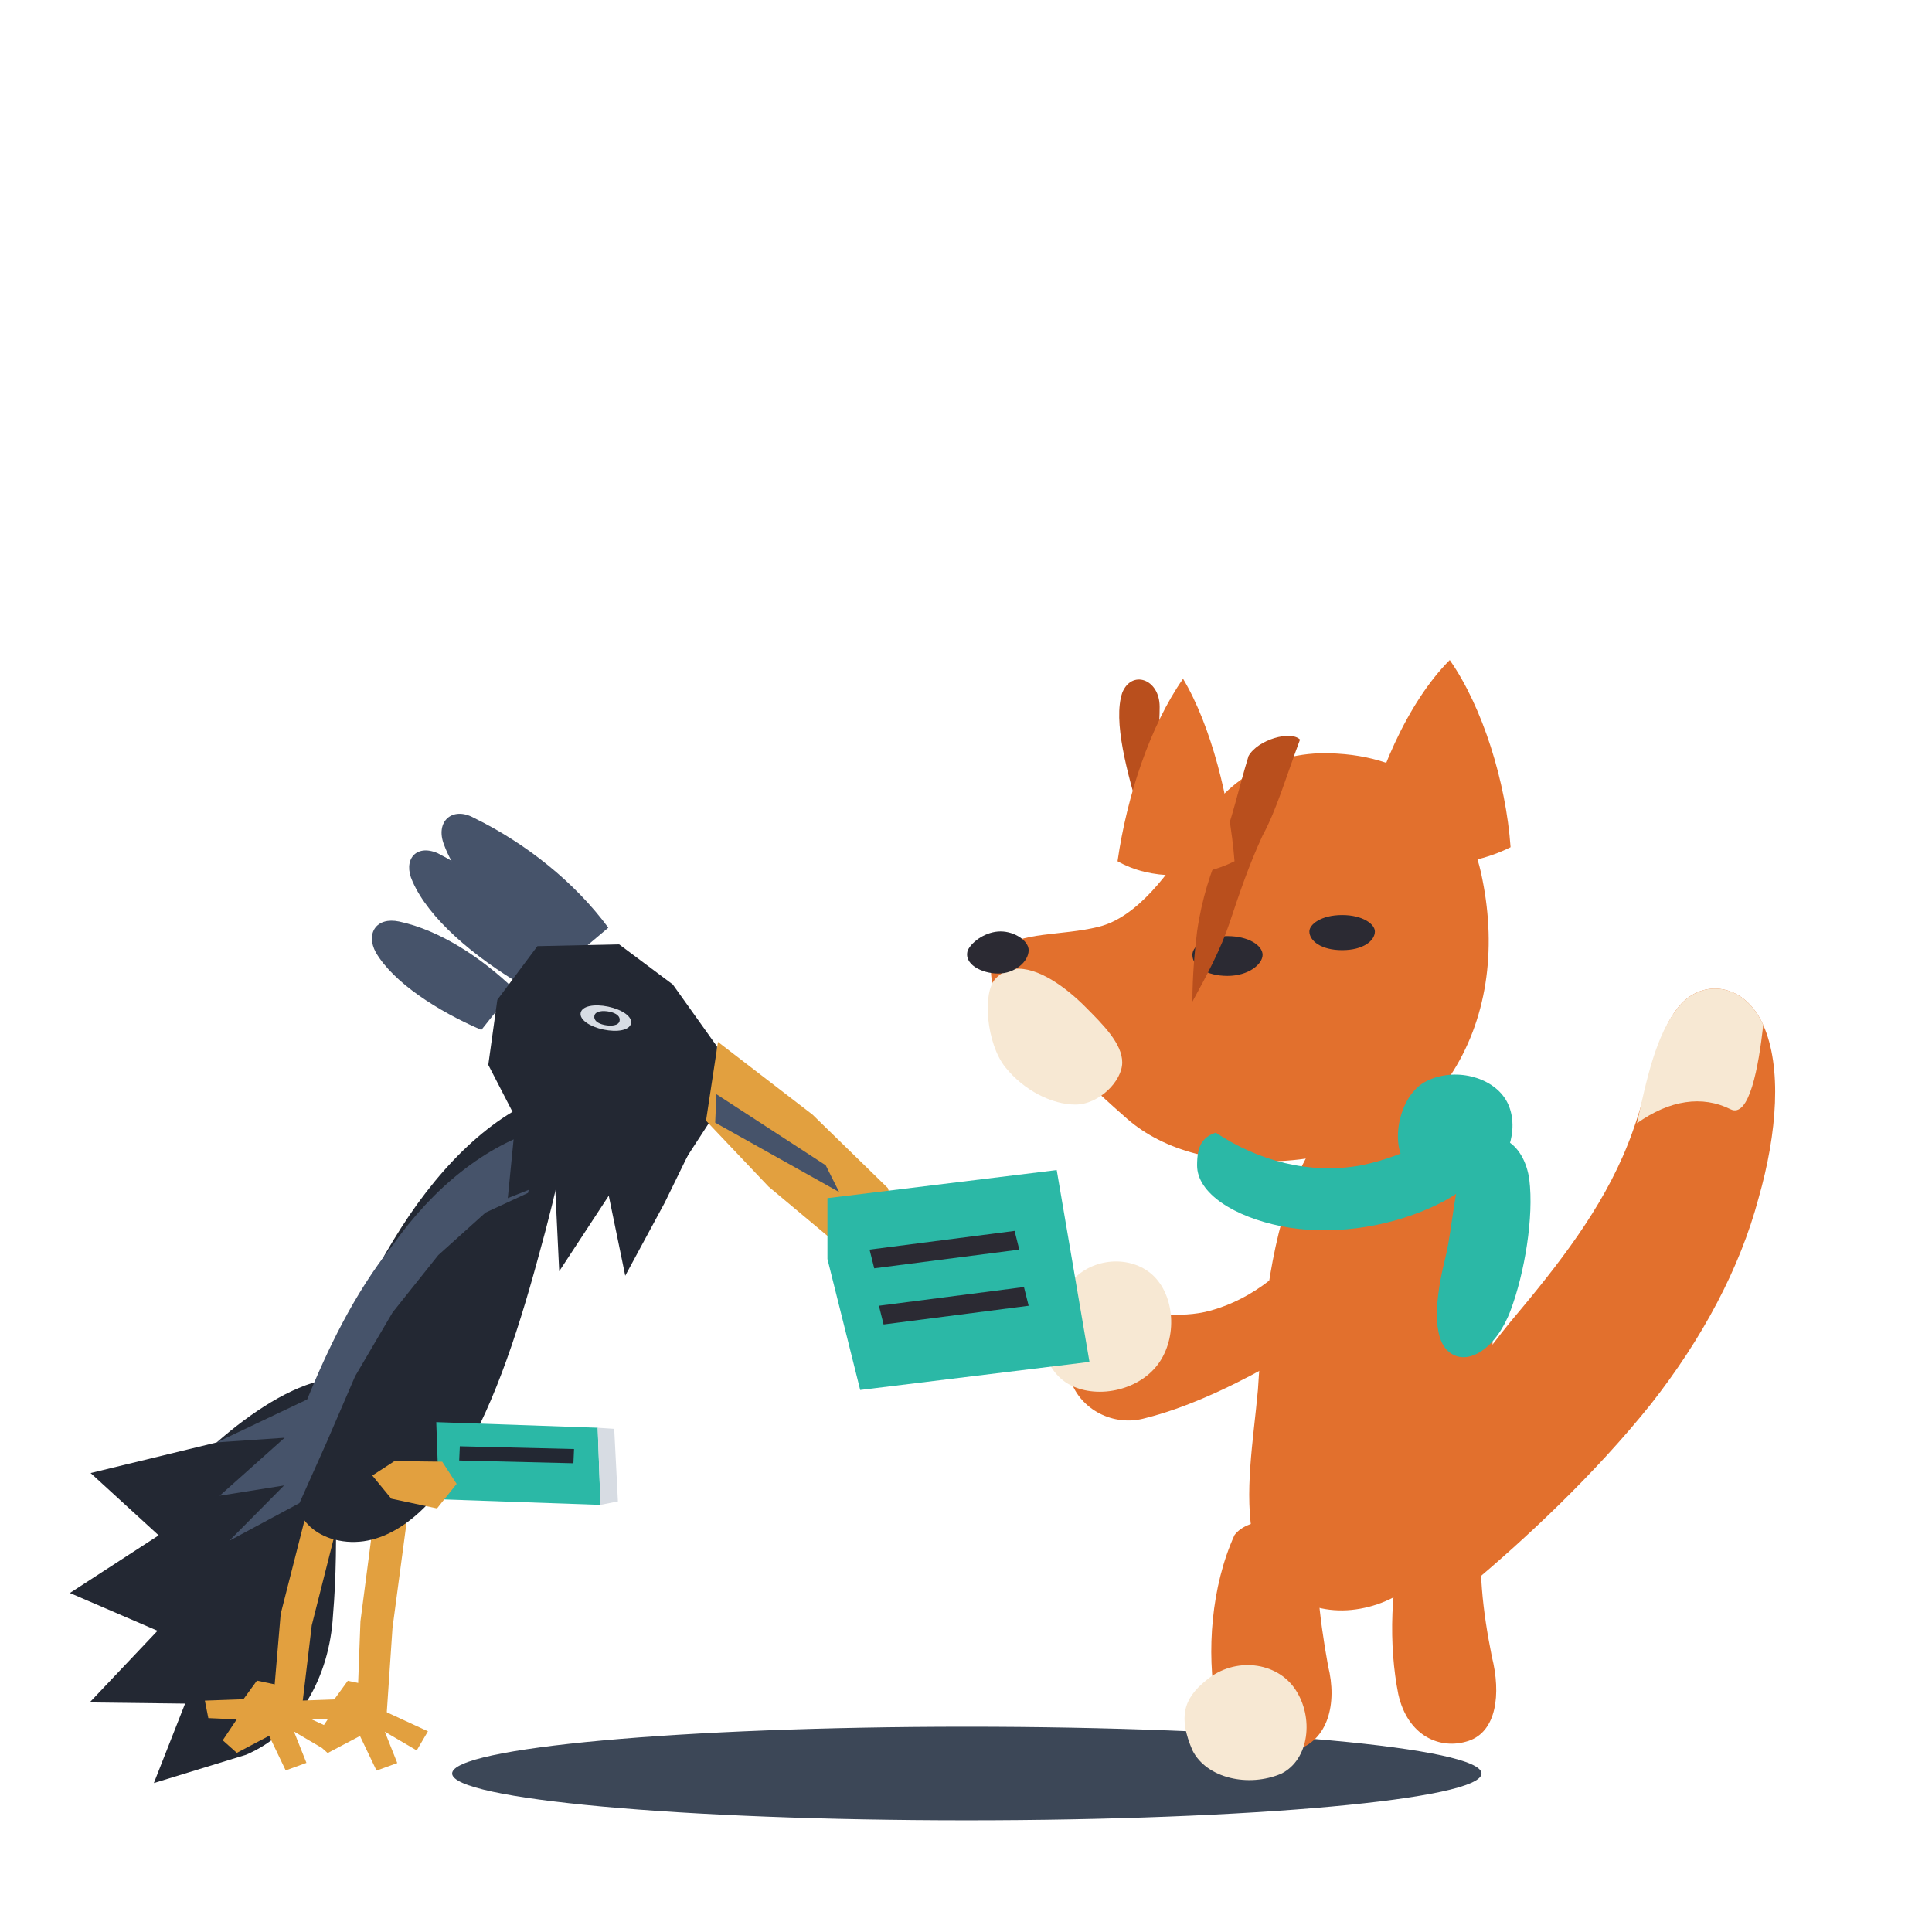
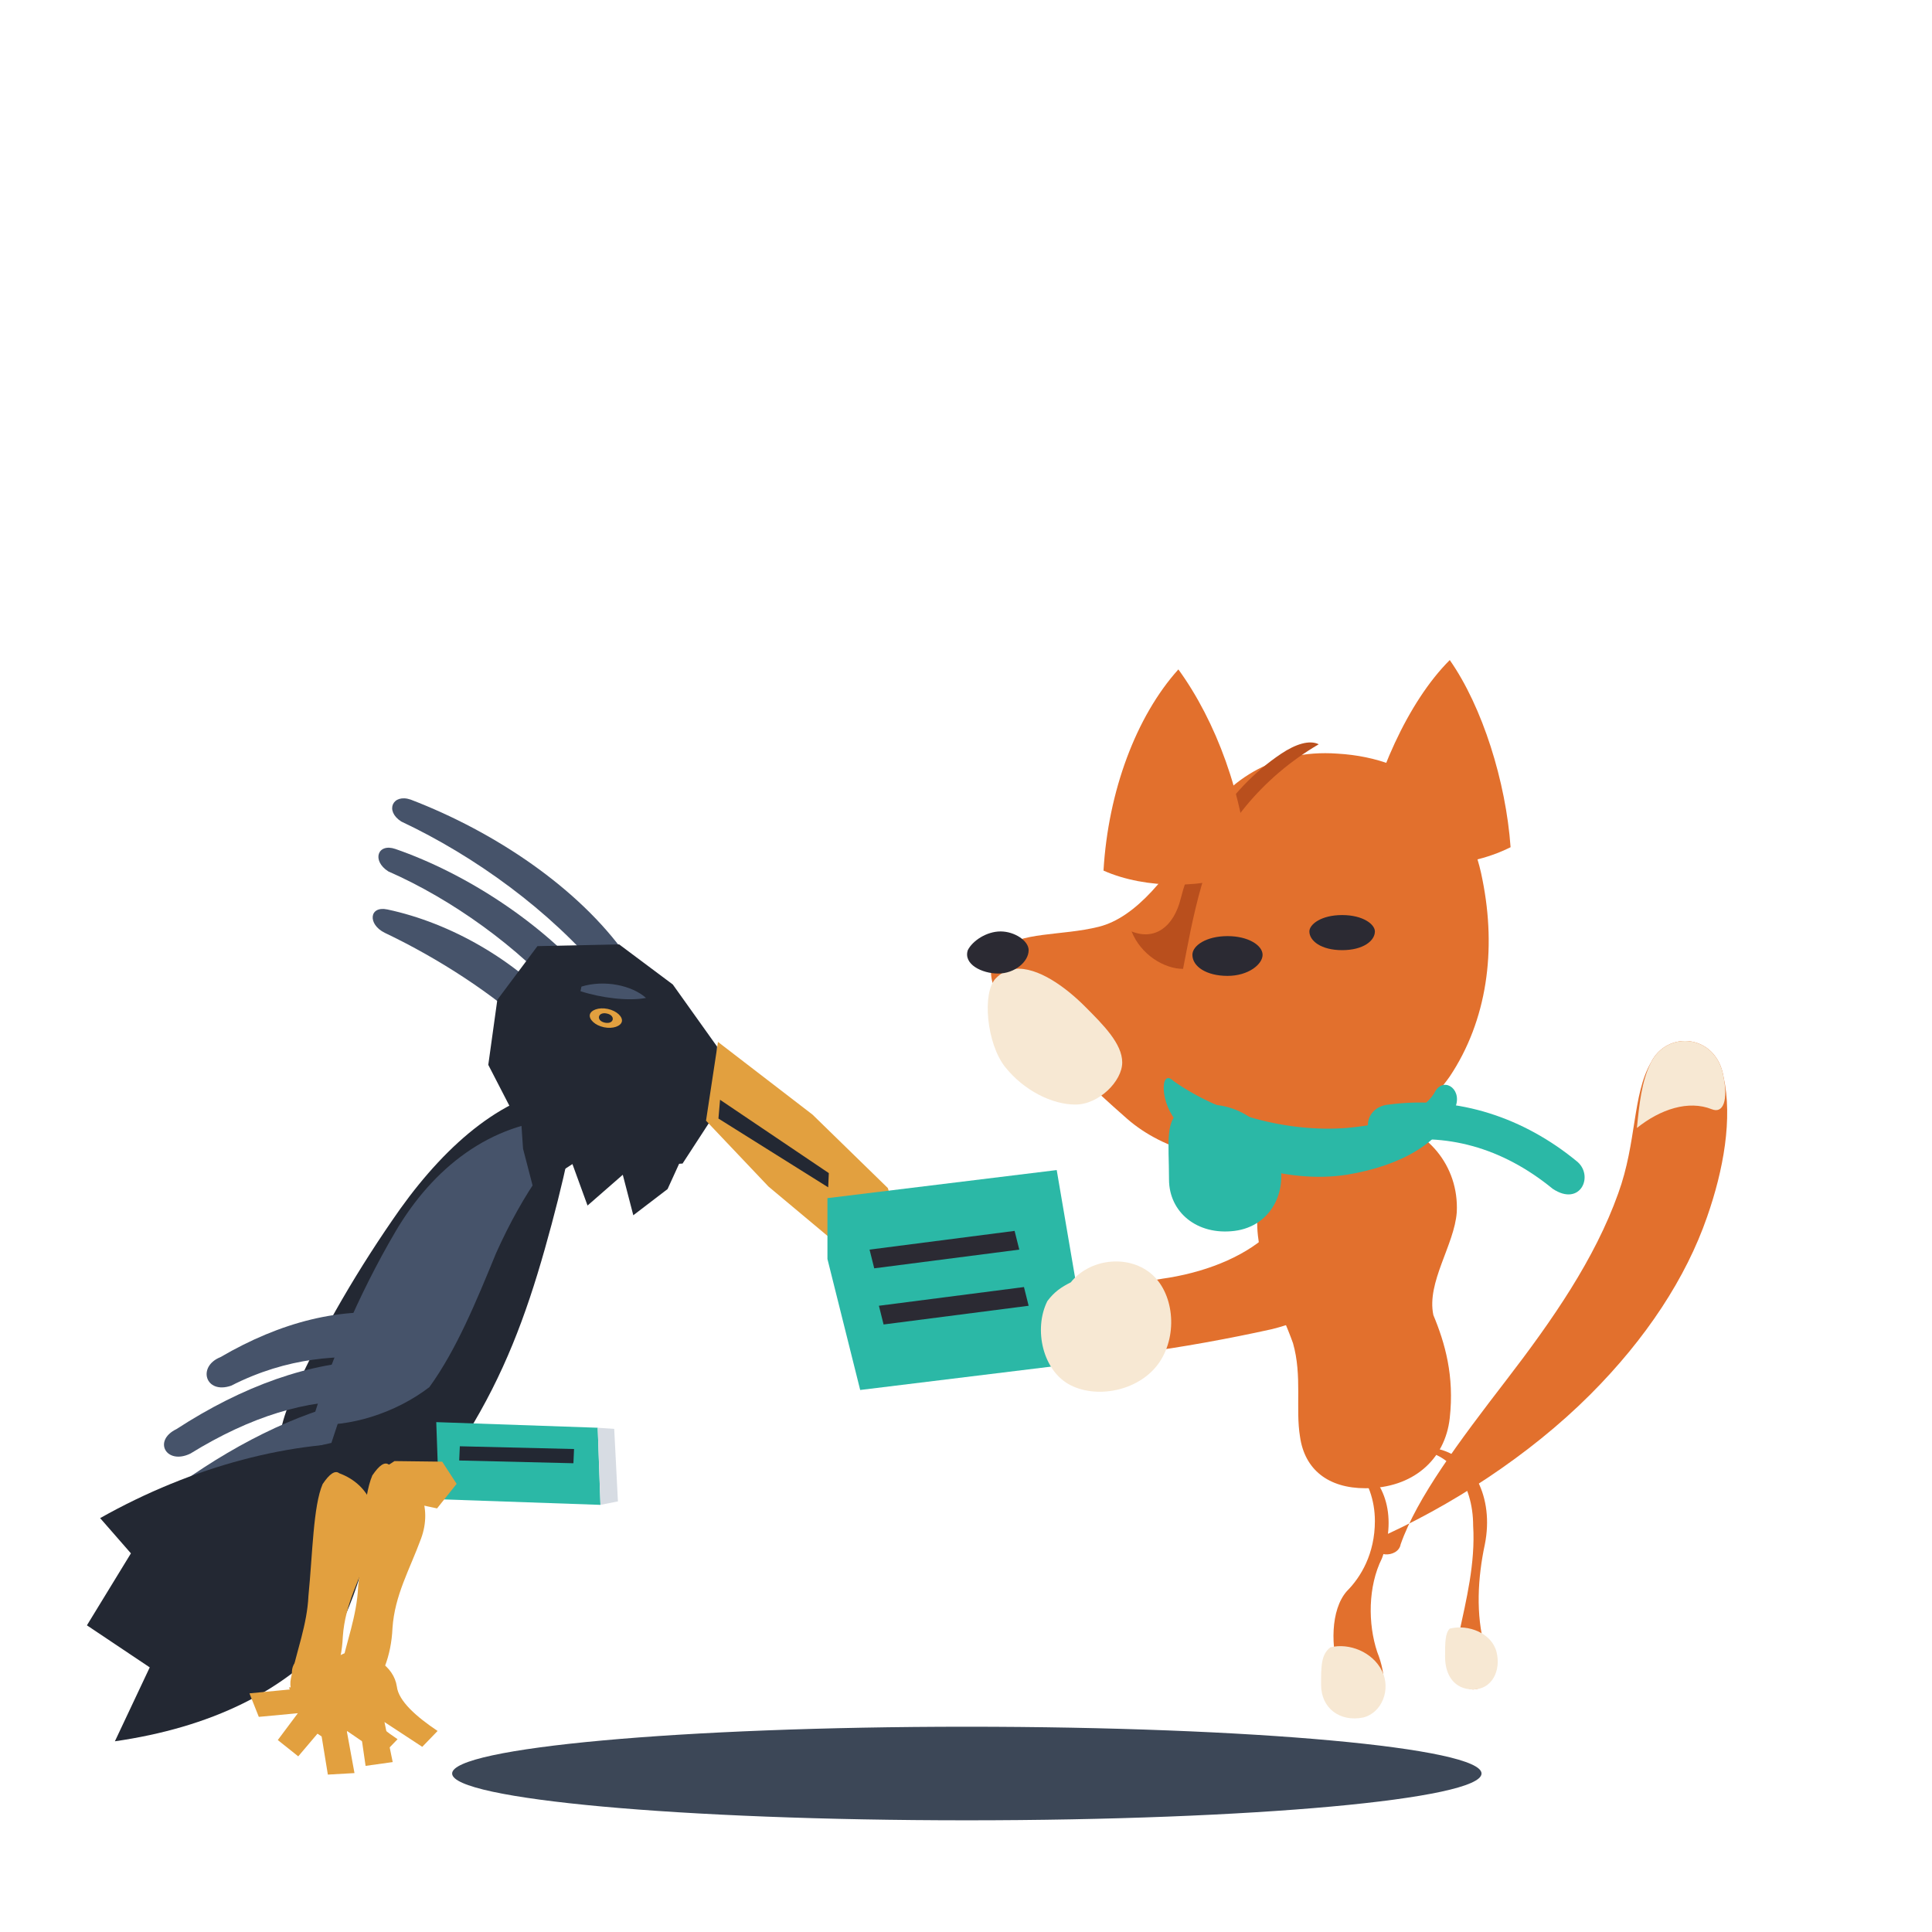
<svg xmlns="http://www.w3.org/2000/svg" viewBox="0 0 512 512" width="512" height="512" role="img" aria-labelledby="title desc">
  <path id="ground-shadow" fill="#3C4757" d="M 119.82 470 C 119.82 463.18 180.58 457.6 256.22 457.6 C 331.86 457.6 392.62 463.18 392.62 470 C 392.62 476.82 331.86 482.4 256.22 482.4 C 180.58 482.4 119.82 476.82 119.82 470 Z" />
-   <path id="crest-1" fill="#46536A" d="M 161.211 245.856 C 152.357 233.833 139.349 223.462 125.568 216.729 C 119.89 213.621 115.22 217.699 117.699 223.93 C 121.701 234.923 134.451 246.507 150.4 254.968 Z" />
-   <path id="crest-2" fill="#46536A" d="M 149.445 253.497 C 140.334 242.686 128.539 232.573 115.97 226.098 C 110.163 223.596 106.706 227.932 109.314 233.557 C 113.574 243.337 125.369 253.45 138.892 261.396 Z" />
-   <path id="crest-3" fill="#46536A" d="M 136.209 262.093 C 127.795 253.966 116.697 246.536 105.781 244.216 C 99.716 242.927 96.865 247.392 99.602 252.41 C 104.248 260.37 115.953 267.929 127.566 272.933 Z" />
-   <path id="tail" fill="#232833" d="M 86.322 365.582 C 77.058 367.416 66.763 374.102 57.423 382.258 L 24.007 390.368 L 42.048 406.88 L 18.517 422.161 L 41.744 432.169 L 23.761 451.165 L 49.05 451.47 L 40.771 472.529 L 65.181 465.04 C 79.115 459.128 87.318 444.392 88.244 428.108 C 89.943 408.186 88.777 383.852 86.322 365.582 Z" />
-   <path id="legs" fill="#E2A03F" d="M 82.045 397.633 L 90.535 399.438 L 82.619 430.716 L 79.373 457.915 L 71.838 457.581 L 74.386 427.698 Z M 99.541 398.817 L 108.289 399.409 L 104.012 431.46 L 102.236 457.704 L 94.443 458.583 L 95.521 429.655 Z" />
-   <path id="feet" fill="#E2A03F" d="M 68.093 445.376 L 76.584 447.181 L 76.637 452.897 L 89.334 458.765 L 86.354 463.836 L 77.902 458.87 L 81.207 467.179 L 75.711 469.18 L 71.322 460.007 L 62.756 464.525 L 59.026 461.197 L 62.741 455.648 L 55.206 455.314 L 54.289 450.682 L 64.508 450.318 Z M 92.17 445.423 L 100.66 447.228 L 100.713 452.943 L 113.41 458.812 L 110.431 463.883 L 101.979 458.917 L 105.283 467.226 L 99.787 469.227 L 95.398 460.054 L 86.832 464.571 L 83.102 461.243 L 86.817 455.694 L 79.282 455.36 L 78.365 450.729 L 88.584 450.365 Z" />
-   <path id="body" fill="#232833" d="M 146.82 289.702 C 131.931 294.144 117.664 307.591 106.261 325.451 C 94.859 343.311 86.837 363.156 80.545 380.834 C 75.025 394.874 78.072 404.395 87.517 407.671 C 99.389 411.462 111.154 403.821 120.57 389.342 C 129.986 374.863 136.795 354.76 142.648 333.185 C 147.986 314.037 151.338 298.269 150.201 291.689 Z" />
-   <path id="wing" fill="#46536A" d="M 143.545 299.148 C 128.656 303.589 114.904 314.611 104.017 330.045 C 93.646 343.053 86.656 358.047 81.394 370.873 L 57.423 382.258 L 75.435 381.016 L 58.226 396.374 L 75.283 393.661 L 60.757 408.321 L 79.361 398.331 L 86.609 382.123 L 94.115 364.703 L 104.047 347.799 L 116.146 332.623 L 128.685 321.343 L 139.935 316.128 Z" />
+   <path id="crest-1" fill="#46536A" d="M 165.986 253.21 C 153.312 235.303 131.117 220.444 108.845 211.907 C 104.122 210.269 101.878 214.863 106.343 217.714 C 125.931 226.948 145.701 241.292 159.846 258.243 Z" />
+   <path id="crest-2" fill="#46536A" d="M 156.904 260.153 C 143.715 244.673 123.687 231.542 104.796 224.991 C 100.073 223.353 98.436 228.076 102.901 230.927 C 119.714 238.304 137.316 250.919 149.551 264.929 Z" />
+   <path id="crest-3" fill="#46536A" d="M 147.822 267.097 C 136.543 254.558 119.638 244.626 102.658 241.017 C 97.806 239.985 97.381 244.966 101.975 247.21 C 116.363 254.071 130.841 263.487 141.424 273.343 Z" />
+   <path id="body" fill="#232833" d="M 150.975 288.05 C 134.176 289.55 118.695 302.74 106.08 320.342 C 95.193 335.775 85.261 352.68 78.013 368.887 C 71.281 382.668 72.599 394.358 83.258 397.891 C 98.767 402.456 114.172 395.588 123.846 379.897 C 133.52 364.205 139.297 348.953 144.377 331.017 C 149.457 313.082 152.809 297.314 153.143 289.779 Z" />
+   <path id="wing" fill="#46536A" d="M 149.17 296.54 C 129.945 297.525 114.722 309.502 104.791 326.406 C 94.859 343.311 87.095 361.944 82.531 377.453 C 92.492 378.303 104.697 374.559 113.779 367.615 C 120.951 357.73 126.213 344.904 131.475 332.078 C 138.723 315.871 147.623 303.818 153.506 299.997 C 155.234 297.829 151.853 295.843 149.17 296.54 Z" />
+   <path id="wing-primary-1" fill="#46536A" d="M 106.472 348.314 C 90.447 346.176 74.345 350.36 58.425 359.653 C 52.194 362.131 54.414 369.576 61.252 367.226 C 76.179 359.623 90.295 358.82 102.681 360.186 Z" />
+   <path id="wing-primary-2" fill="#46536A" d="M 98.785 360.625 C 82.244 360.912 64.413 367.264 46.765 378.725 C 40.405 381.81 44.096 388.299 50.456 385.214 C 66.505 375.315 81.394 370.873 95.252 371.283 Z" />
+   <path id="wing-primary-3" fill="#46536A" d="M 91.355 371.723 C 75.253 375.907 58.121 384.942 41.427 397.874 C 35.673 401.088 40.1 407.099 45.854 403.886 C 61.077 391.909 75.875 384.913 87.822 382.381 Z" />
+   <path id="tail" fill="#232833" d="M 100.467 382.534 C 77.861 381.532 51.025 388.504 26.538 402.315 L 34.695 411.655 L 23.034 430.728 L 39.681 441.872 L 30.447 461.46 C 55.297 457.868 76.326 448.394 90.154 431.05 C 96.887 417.268 100.754 399.075 100.467 382.534 Z" />
+   <path id="leg-far" fill="#E2A03F" d="M 103.074 388.159 C 111.307 391.176 114.611 399.485 111.594 407.717 C 108.576 415.95 104.604 422.712 104.012 431.46 C 103.678 438.995 101.176 444.802 97.719 449.138 C 93.564 450.79 89.228 447.333 90.26 442.481 C 91.807 435.204 94.566 428.184 94.9 420.649 C 96.008 409.475 96.16 396.831 98.662 391.024 C 100.519 388.249 101.99 387.294 103.074 388.159 Z" />
+   <path id="foot-far" fill="#E2A03F" d="M 92.504 437.888 C 98.826 437.964 104.375 441.679 105.163 446.917 C 105.603 450.813 110.416 455.006 115.965 458.721 L 111.902 462.928 L 101.888 456.362 L 104.07 466.968 L 96.884 467.976 L 95.088 455.551 L 88.561 462.403 L 83.012 458.689 L 88.326 451.578 L 79.062 453.412 L 76.584 447.181 L 88.144 446.469 C 86.492 442.314 88.607 438.327 92.504 437.888 Z" />
+   <path id="leg-near" fill="#E2A03F" d="M 89.914 390.432 C 98.146 393.45 101.451 401.758 98.433 409.991 C 95.416 418.223 91.443 424.985 90.851 433.733 C 90.518 441.269 88.016 447.075 84.558 451.411 C 80.404 453.064 76.068 449.607 77.099 444.755 C 78.646 437.478 81.406 430.458 81.74 422.923 C 82.847 411.749 83 399.104 85.502 393.297 C 87.359 390.523 88.83 389.568 89.914 390.432 Z" />
+   <path id="foot-near" fill="#E2A03F" d="M 80.814 439.206 C 87.266 438.676 94.027 442.648 94.687 448.493 C 94.997 452.996 99.811 457.189 105.36 460.903 L 101.296 465.11 L 91.889 458.674 L 93.942 469.886 L 86.885 470.287 L 84.96 458.469 L 79.039 465.45 L 73.619 461.129 L 78.933 454.019 L 68.586 454.988 L 66.107 448.757 L 78.403 447.567 C 76.273 442.678 77.524 439.774 80.814 439.206 Z" />
  <path id="head" fill="#232833" d="M 178.297 260.897 L 164.076 250.268 L 142.425 250.737 L 131.797 264.958 L 129.4 282.197 L 137.48 297.859 L 157.766 309.777 L 180.887 308.353 L 190.303 293.874 L 190.016 277.333 Z" />
-   <path id="hackle" fill="#232833" d="M 136.783 295.175 L 182.873 304.972 L 176.141 318.753 L 165.694 338.084 L 161.328 316.873 L 148.197 336.9 L 147.031 312.566 L 134.568 317.523 Z" />
+   <path id="hackle" fill="#232833" d="M 137.996 295.433 L 181.66 304.714 L 176.914 315.115 L 167.832 322.058 L 165.043 311.324 L 155.703 319.48 L 151.701 308.488 L 141.406 315.173 L 138.617 304.439 Z" />
  <path id="bill" fill="#E2A03F" d="M 190.274 276.12 L 215.335 295.392 L 235.286 314.845 L 239.03 327.05 L 232.116 335.722 L 221.973 329.763 L 203.674 314.464 L 187.104 296.997 Z" />
-   <path id="bill-mandible" fill="#46536A" d="M 189.864 289.978 L 218.821 308.81 L 222.384 315.906 L 189.53 297.513 Z" />
-   <path id="eye" fill="#D7DCE3" d="M 153.887 268.386 C 154.273 266.566 157.563 265.998 161.202 266.771 C 164.841 267.545 167.615 269.402 167.229 271.222 C 166.842 273.041 163.552 273.609 159.913 272.836 C 156.274 272.063 153.5 270.205 153.887 268.386 Z" />
-   <path id="pupil" fill="#232833" d="M 157.525 269.159 C 157.783 267.946 159.731 267.727 161.551 268.113 C 163.37 268.5 164.454 269.364 164.196 270.577 C 163.938 271.79 161.99 272.01 160.171 271.623 C 158.352 271.236 157.268 270.372 157.525 269.159 Z" />
+   <path id="bill-mandible" fill="#232833" d="M 190.819 291.448 L 219.647 310.887 L 219.48 314.655 L 190.394 296.429 Z" />
+   <path id="eye" fill="#E2A03F" d="M 156.312 268.901 C 156.57 267.689 158.647 266.862 161.073 267.378 C 163.499 267.894 165.061 269.493 164.803 270.706 C 164.545 271.919 162.468 272.745 160.042 272.23 C 157.616 271.714 156.055 270.114 156.312 268.901 Z" />
+   <path id="pupil" fill="#232833" d="M 158.738 269.417 C 158.867 268.811 159.602 268.333 160.815 268.591 C 162.028 268.849 162.506 269.584 162.377 270.19 C 162.248 270.797 161.513 271.274 160.3 271.017 C 159.087 270.759 158.609 270.023 158.738 269.417 Z" />
+   <path id="brow" fill="#46536A" d="M 154.092 261.457 C 160.194 259.585 167.472 261.132 171.201 264.46 C 166.569 265.377 159.163 264.437 153.834 262.67 Z" />
  <path id="notebook" fill="#2BB8A6" d="M 115.613 376.879 L 158.399 378.367 L 159.125 398.805 L 116.34 397.317 Z" />
  <path id="notebook-pages" fill="#D7DCE3" d="M 158.399 378.367 L 162.773 378.663 L 163.757 397.888 L 159.125 398.805 Z" />
  <path id="notebook-lines" fill="#232833" d="M 121.859 383.278 L 152.129 384.007 L 151.962 387.775 L 121.692 387.045 Z" />
  <path id="talon" fill="#E2A03F" d="M 104.545 387.203 L 117.189 387.356 L 121.01 393.239 L 115.824 399.743 L 103.695 397.165 L 98.662 391.024 Z" />
-   <path id="tail" fill="#E2702D" d="M 389.16 420.44 C 404.04 408.04 422.64 390.68 437.52 372.08 C 451.16 354.72 461.08 336.12 466.04 317.52 C 471 300.16 472.24 282.8 467.28 271.64 C 462.32 260.48 451.16 259.24 444.96 266.68 C 438.76 274.12 437.52 286.52 432.56 300.16 C 426.36 317.52 415.2 332.4 402.8 347.28 C 389.16 363.4 378 380.76 374.28 398.12 C 370.56 414.24 375.52 427.88 389.16 420.44 Z" />
-   <path id="tail-tip" fill="#F7E8D3" d="M 467.28 271.64 C 462.32 260.48 451.16 259.24 444.96 266.68 C 438.76 274.12 436.28 286.52 433.8 297.68 C 442.48 291.48 451.16 290.24 458.6 293.96 C 463.56 296.44 466.04 282.8 467.28 271.64 Z" />
-   <path id="torso" fill="#E2702D" d="M 373.04 298.92 C 386.68 310.08 394.12 328.68 395.36 349.76 C 396.6 369.6 391.64 386.96 386.68 401.84 C 381.72 416.72 370.56 425.4 358.16 426.64 C 345.76 427.88 334.6 420.44 332.12 408.04 C 329.64 395.64 332.12 382 333.36 368.36 C 334.6 348.52 337.08 326.2 344.52 310.08 C 351.96 293.96 361.88 291.48 373.04 298.92 Z" />
-   <path id="leg-far" fill="#E2702D" d="M 373.04 404.32 C 368.08 419.2 368.08 436.56 370.56 448.96 C 373.04 460.12 381.72 463.84 389.16 461.36 C 396.6 458.88 397.84 448.96 395.36 439.04 C 392.88 426.64 391.64 415.48 392.88 403.08 C 385.44 399.36 376.76 399.36 373.04 404.32 Z" />
-   <path id="leg-near" fill="#E2702D" d="M 327.16 406.8 C 320.96 420.44 319.72 437.8 322.2 451.44 C 324.68 462.6 334.6 466.32 343.28 463.84 C 351.96 461.36 354.44 451.44 351.96 441.52 C 349.48 427.88 348.24 415.48 349.48 405.56 C 342.04 401.84 330.88 401.84 327.16 406.8 Z" />
-   <path id="sock-near" fill="#F7E8D3" d="M 319.72 445.24 C 327.16 439.04 338.32 440.28 343.28 447.72 C 348.24 455.16 347 466.32 339.56 470.04 C 330.88 473.76 319.72 471.28 316 463.84 C 312.28 455.16 313.52 450.2 319.72 445.24 Z" />
-   <path id="arm" fill="#E2702D" d="M 363.12 326.2 C 360.64 342.32 349.48 354.72 335.84 362.16 C 324.68 368.36 313.52 373.32 303.6 375.8 C 294.92 378.28 286.24 373.32 283.76 365.88 C 281.28 358.44 286.24 349.76 294.92 348.52 C 303.6 347.28 312.28 349.76 320.96 347.28 C 332.12 344.18 342.04 336.12 348.24 326.2 C 351.96 320 360.64 317.52 363.12 326.2 Z" />
+   <path id="tail" fill="#E2702D" d="M 364.36 408.04 C 384.2 399.36 405.28 385.72 421.4 369.6 C 436.28 354.72 446.82 338.6 452.4 322.48 C 456.74 310.08 459.22 296.44 456.74 285.28 C 454.88 274.12 441.86 272.88 437.52 281.56 C 432.56 290.24 433.8 302.64 428.84 316.28 C 422.64 333.64 411.48 349.76 399.08 365.88 C 386.68 382 375.52 396.88 371.18 409.28 C 370.56 413 363.12 413 364.36 408.04 Z" />
+   <path id="tail-tip" fill="#F7E8D3" d="M 456.74 285.28 C 454.88 274.12 441.86 272.88 437.52 281.56 C 435.04 286.52 434.42 292.72 433.8 298.92 C 440 293.96 447.44 291.48 453.64 293.96 C 456.74 295.2 457.98 291.48 456.74 285.28 Z" />
+   <path id="leg-far" fill="#E2702D" d="M 375.52 384.48 C 384.2 384.48 390.4 393.16 390.4 404.32 C 391.02 414.24 388.54 424.16 386.68 432.84 C 385.44 440.28 386.68 447.72 390.4 447.72 C 394.12 447.72 395.36 442.76 393.5 436.56 C 391.02 427.88 391.64 417.96 393.5 409.28 C 395.98 396.88 390.4 385.72 380.48 383.86 C 375.52 383.24 374.28 383.86 375.52 384.48 Z" />
+   <path id="sock-far" fill="#F7E8D3" d="M 384.2 431.6 C 389.16 430.36 395.36 432.84 396.6 437.8 C 397.84 442.76 395.36 447.72 390.4 447.72 C 385.44 447.72 382.96 444 382.96 439.04 C 382.96 435.32 382.96 432.84 384.2 431.6 Z" />
+   <path id="torso" fill="#E2702D" d="M 347 301.4 C 337.08 306.36 332.12 316.28 333.36 327.44 C 334.6 338.6 339.56 347.28 342.66 355.96 C 345.14 364.64 343.28 373.32 344.52 380.76 C 345.76 389.44 351.96 394.4 361.88 394.4 C 374.28 394.4 382.96 386.96 384.2 375.8 C 385.44 364.64 382.96 355.96 379.86 348.52 C 378 339.84 385.44 329.92 386.06 321.24 C 386.68 308.84 378 298.92 366.84 297.06 C 360.64 295.82 351.96 297.06 347 301.4 Z" />
+   <path id="leg-near" fill="#E2702D" d="M 347 382 C 356.92 383.24 364.36 391.92 364.36 403.08 C 364.36 411.76 360.64 417.96 356.92 421.68 C 352.58 426.64 352.58 436.56 355.06 444 C 356.3 448.96 360.02 452.68 363.74 451.44 C 367.46 450.2 367.46 444 364.98 437.8 C 362.5 430.36 362.5 420.44 366.22 413 C 369.94 403.08 368.08 391.92 358.16 386.96 C 351.96 384.48 345.76 380.14 347 382 Z" />
+   <path id="sock-near" fill="#F7E8D3" d="M 352.58 436.56 C 357.54 435.32 363.74 437.8 366.22 442.76 C 368.7 447.72 366.22 453.92 361.26 455.16 C 355.06 456.4 350.1 452.68 350.1 446.48 C 350.1 441.52 350.1 438.42 352.58 436.56 Z" />
+   <path id="arm" fill="#E2702D" d="M 347 316.28 C 358.16 317.52 363.74 327.44 360.02 337.36 C 356.3 344.8 347 349.76 337.08 352.24 C 325.92 354.72 312.28 357.2 302.36 358.44 C 293.68 359.68 287.48 354.72 289.96 348.52 C 292.44 342.32 301.12 339.84 309.8 338.6 C 320.96 336.74 330.88 332.4 337.08 326.2 C 340.8 322.48 342.04 315.04 347 316.28 Z" />
+   <path id="plan" fill="#2BB8A6" d="M 219.28 317.52 L 280.04 310.08 L 288.72 360.92 L 227.96 368.36 L 219.28 333.64 Z" />
+   <path id="plan-lines" fill="#2B2A33" d="M 230.44 331.16 L 268.88 326.2 L 270.12 331.16 L 231.68 336.12 Z M 232.92 346.04 L 271.36 341.08 L 272.6 346.04 L 234.16 351 Z" />
  <path id="paw" fill="#F7E8D3" d="M 283.76 339.84 C 288.72 333.64 298.64 332.4 304.84 337.36 C 311.04 342.32 312.28 353.48 307.32 360.92 C 302.36 368.36 291.2 370.84 283.76 367.12 C 276.32 363.4 273.84 352.24 277.56 344.8 C 279.42 342.32 281.28 341.08 283.76 339.84 Z" />
-   <path id="plan" fill="#2BB8A6" d="M 219.28 317.52 L 280.04 310.08 L 288.72 360.92 L 227.96 368.36 L 219.28 333.64 Z" />
  <path id="head" fill="#E2702D" d="M 354.44 199.72 C 375.52 200.96 389.16 213.36 392.88 233.2 C 396.6 251.8 394.12 270.4 384.2 285.28 C 375.52 297.68 359.4 306.36 340.8 307.6 C 323.44 308.84 308.56 305.12 298.64 296.44 C 288.72 287.76 280.04 279.08 271.36 271.64 C 262.68 264.2 260.2 256.76 265.16 251.8 C 270.12 246.84 281.28 248.08 291.2 245.6 C 301.12 243.12 309.8 231.96 317.24 219.56 C 324.68 207.16 337.08 198.48 354.44 199.72 Z" />
  <path id="muzzle" fill="#F7E8D3" d="M 268.88 256.76 C 275.08 256.14 282.52 261.72 287.48 266.68 C 292.44 271.64 297.4 276.6 297.4 281.56 C 297.4 286.52 291.2 292.72 285 292.72 C 278.8 292.72 271.36 289 266.4 282.8 C 261.44 276.6 260.2 262.96 263.92 259.24 C 265.16 258 267.02 256.76 268.88 256.76 Z" />
  <path id="nose" fill="#2B2A33" d="M 256.48 251.8 C 257.72 249.32 261.44 246.84 265.16 246.84 C 268.88 246.84 272.6 249.32 272.6 251.8 C 272.6 254.9 268.88 258 264.54 258 C 260.2 258 255.24 255.52 256.48 251.8 Z" />
+   <path id="fringe-lock" fill="#B94F1D" d="M 349.48 197.24 C 334.6 205.92 323.44 219.56 318.48 234.44 C 316 243.12 314.76 250.56 313.52 256.76 C 308.56 256.76 302.36 253.04 299.88 246.84 C 306.08 249.32 311.04 245.6 312.9 238.16 C 316 225.76 324.68 209.64 339.56 199.72 C 343.28 197.24 347 196 349.48 197.24 Z" />
  <path id="eye-far" fill="#2B2A33" d="M 316 253.04 C 316 250.56 319.72 248.08 325.3 248.08 C 330.88 248.08 334.6 250.56 334.6 253.04 C 334.6 255.52 330.88 258.62 325.3 258.62 C 319.72 258.62 316 256.14 316 253.04 Z" />
  <path id="eye-near" fill="#2B2A33" d="M 347 246.84 C 347 244.98 350.1 242.5 355.68 242.5 C 361.26 242.5 364.36 244.98 364.36 246.84 C 364.36 249.32 361.26 251.8 355.68 251.8 C 350.1 251.8 347 249.32 347 246.84 Z" />
-   <path id="fringe-lock" fill="#B94F1D" d="M 344.52 196 C 340.8 205.92 338.32 214.6 334.6 221.42 C 330.88 229.48 328.4 236.92 325.92 244.36 C 323.44 251.8 319.72 258.62 316 265.44 C 316 258.62 316.62 251.8 317.24 246.84 C 318.48 238.16 320.96 230.72 323.44 225.14 C 326.54 217.08 328.4 208.4 330.88 200.34 C 333.36 196 342.04 193.52 344.52 196 Z" />
-   <path id="fringe-tuft" fill="#B94F1D" d="M 302.36 217.08 C 298.64 204.68 294.92 191.04 297.4 183.6 C 299.88 177.4 307.32 179.88 307.32 187.32 C 307.32 197.24 304.84 208.4 307.32 218.32 Z" />
-   <path id="scarf" fill="#2BB8A6" d="M 322.2 300.16 C 333.36 307.6 347 311.32 360.64 308.84 C 373.04 306.36 382.96 300.16 389.16 295.2 C 394.12 291.48 399.08 295.2 397.84 301.4 C 396.6 307.6 390.4 315.04 379.24 320 C 366.84 325.58 351.96 327.44 339.56 324.96 C 327.16 322.48 317.24 316.28 317.24 308.84 C 317.24 303.88 318.48 301.4 322.2 300.16 Z" />
-   <path id="scarf-knot" fill="#2BB8A6" d="M 378 286.52 C 385.44 282.8 395.36 285.28 399.08 291.48 C 402.8 297.68 400.32 307.6 394.12 311.32 C 387.92 315.04 378 313.8 373.04 308.84 C 368.08 303.88 370.56 290.24 378 286.52 Z" />
-   <path id="scarf-end" fill="#2BB8A6" d="M 391.64 302.64 C 397.84 298.92 404.04 303.88 405.28 312.56 C 406.52 322.48 404.04 337.36 400.32 347.28 C 396.6 357.2 389.16 362.16 384.2 358.44 C 379.24 354.72 380.48 343.56 382.96 333.64 C 385.44 323.72 385.44 307.6 391.64 302.64 Z" />
-   <path id="ear-far" fill="#E2702D" d="M 296.16 228.24 C 298.64 210.88 304.84 192.28 313.52 179.88 C 320.96 192.28 325.92 212.12 327.16 228.24 C 317.24 233.2 304.84 233.2 296.16 228.24 Z" />
+   <path id="scarf" fill="#2BB8A6" d="M 311.04 286.52 C 323.44 295.2 340.8 300.16 356.92 298.92 C 370.56 297.68 378 293.96 380.48 289 C 382.96 285.28 387.92 289 385.44 293.96 C 381.72 302.64 371.8 308.84 356.92 311.32 C 340.8 313.8 322.2 307.6 312.28 297.68 C 307.32 292.72 307.32 282.8 311.04 286.52 Z" />
+   <path id="scarf-knot" fill="#2BB8A6" d="M 313.52 293.96 C 323.44 290.24 334.6 295.2 338.32 305.12 C 342.04 315.04 337.08 324.96 327.16 326.2 C 317.24 327.44 309.8 321.24 309.8 312.56 C 309.8 302.64 308.56 296.44 313.52 293.96 Z" />
+   <path id="scarf-end" fill="#2BB8A6" d="M 368.08 292.72 C 386.68 290.24 404.04 296.44 417.68 307.6 C 422.64 311.32 418.92 320 411.48 315.04 C 397.84 303.88 382.96 300.16 368.08 302.64 C 360.64 303.26 360.64 293.34 368.08 292.72 Z" />
+   <path id="ear-far" fill="#E2702D" d="M 292.44 230.72 C 293.68 209.64 301.12 189.8 312.28 177.4 C 322.2 191.04 329.64 210.88 330.88 230.72 C 319.72 235.68 303.6 235.68 292.44 230.72 Z" />
  <path id="ear-near" fill="#E2702D" d="M 360.64 224.52 C 364.36 205.92 373.04 186.08 384.2 174.92 C 392.88 187.32 399.08 207.16 400.32 224.52 C 387.92 230.72 371.8 230.72 360.64 224.52 Z" />
-   <path id="plan-lines" fill="#2B2A33" d="M 230.44 331.16 L 268.88 326.2 L 270.12 331.16 L 231.68 336.12 Z M 232.92 346.04 L 271.36 341.08 L 272.6 346.04 L 234.16 351 Z" />
</svg>
